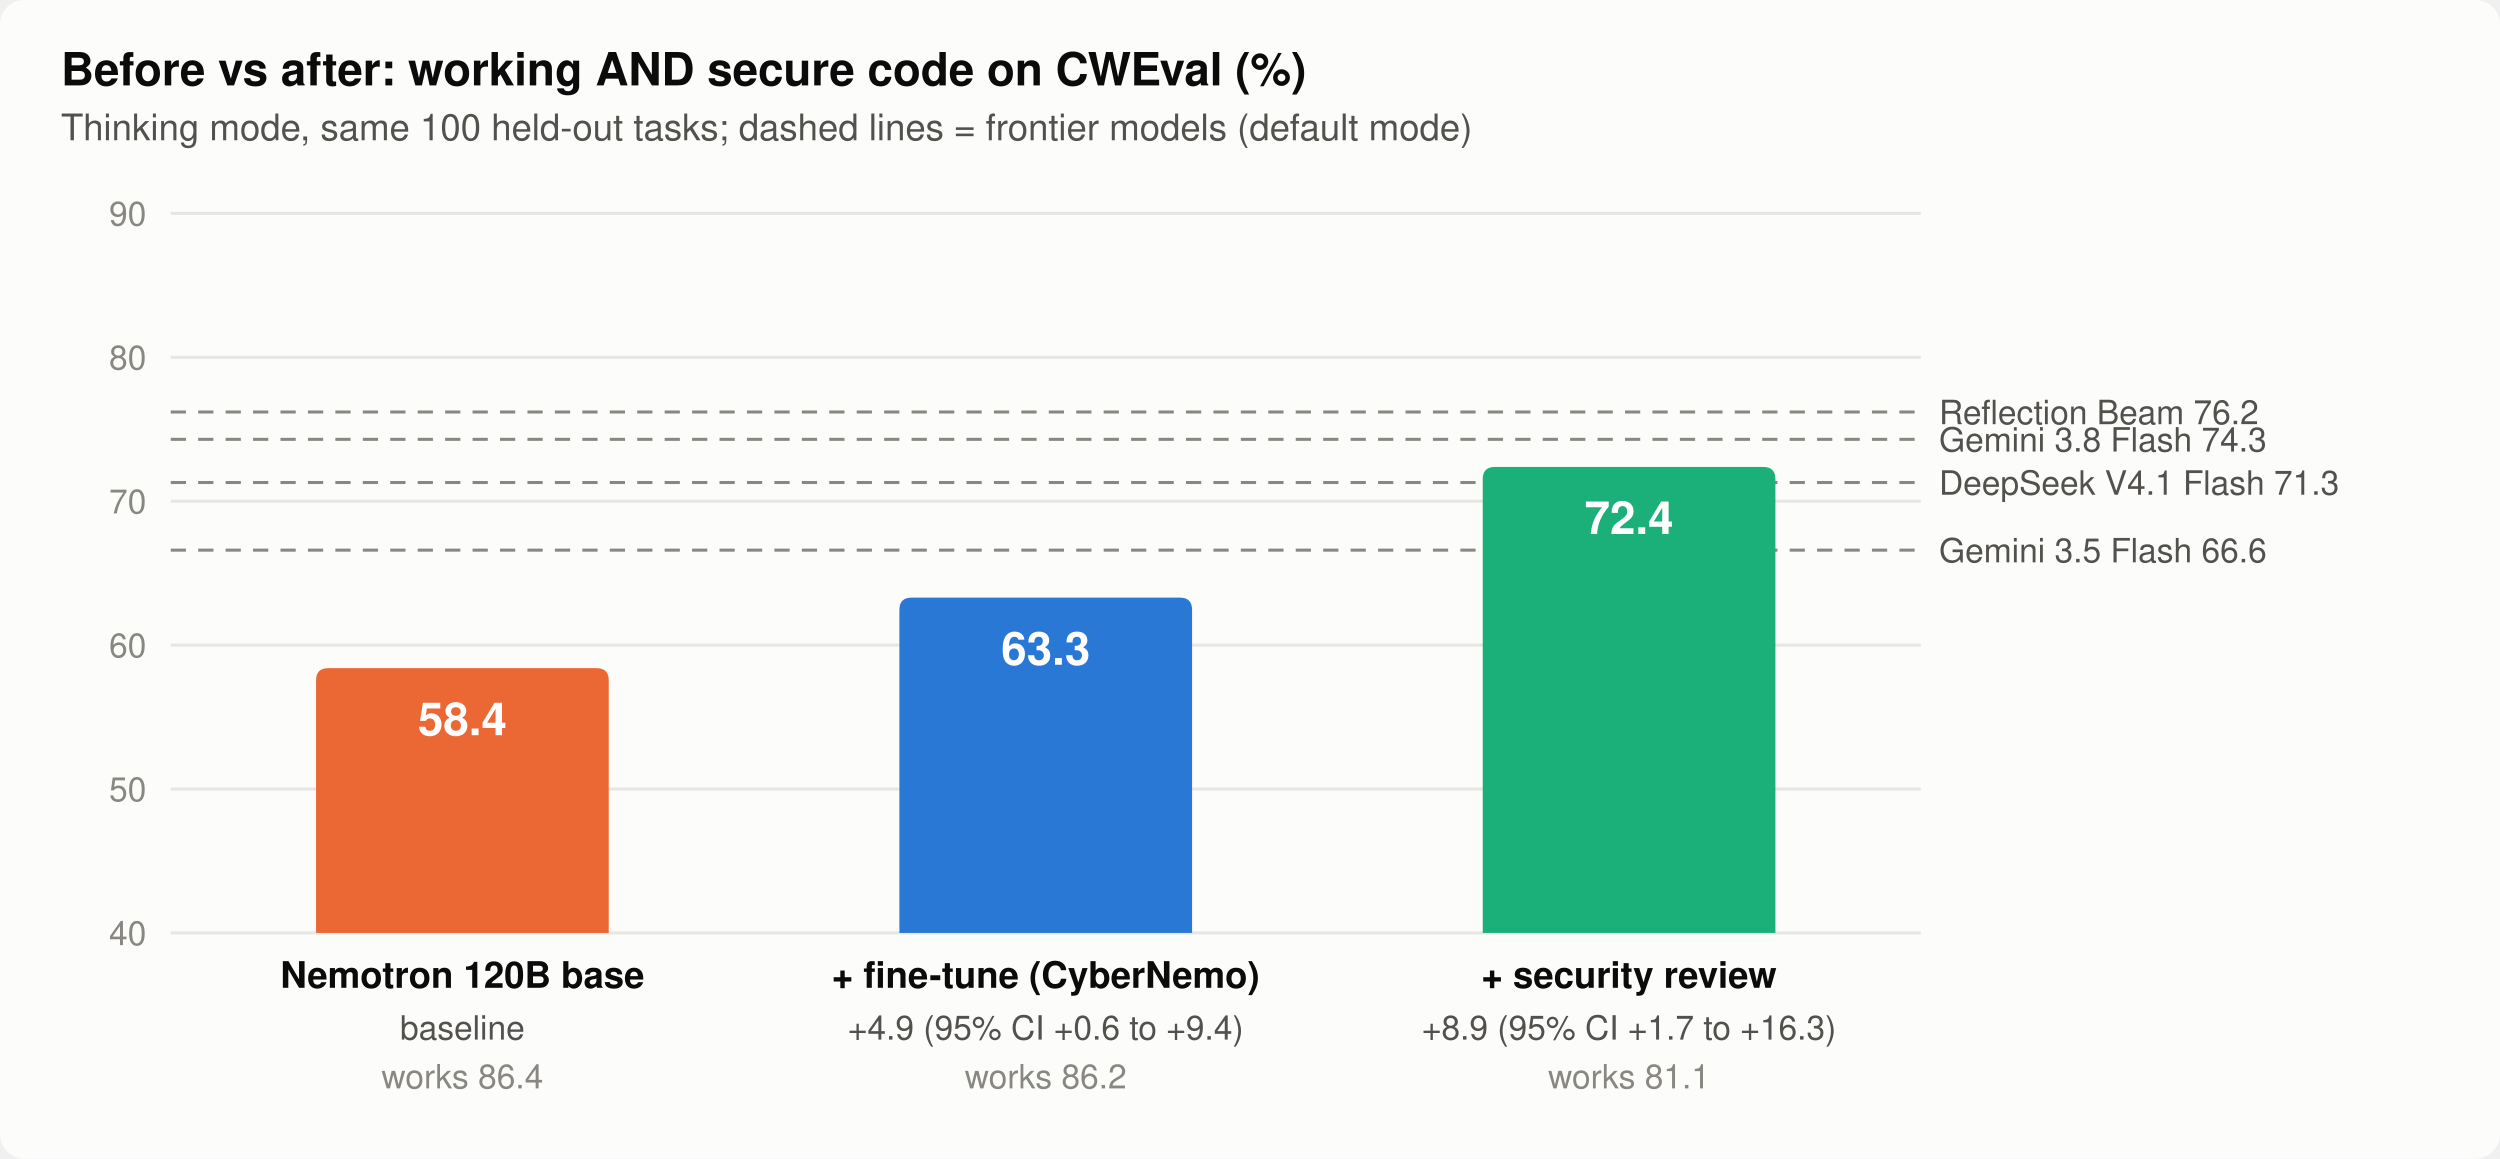
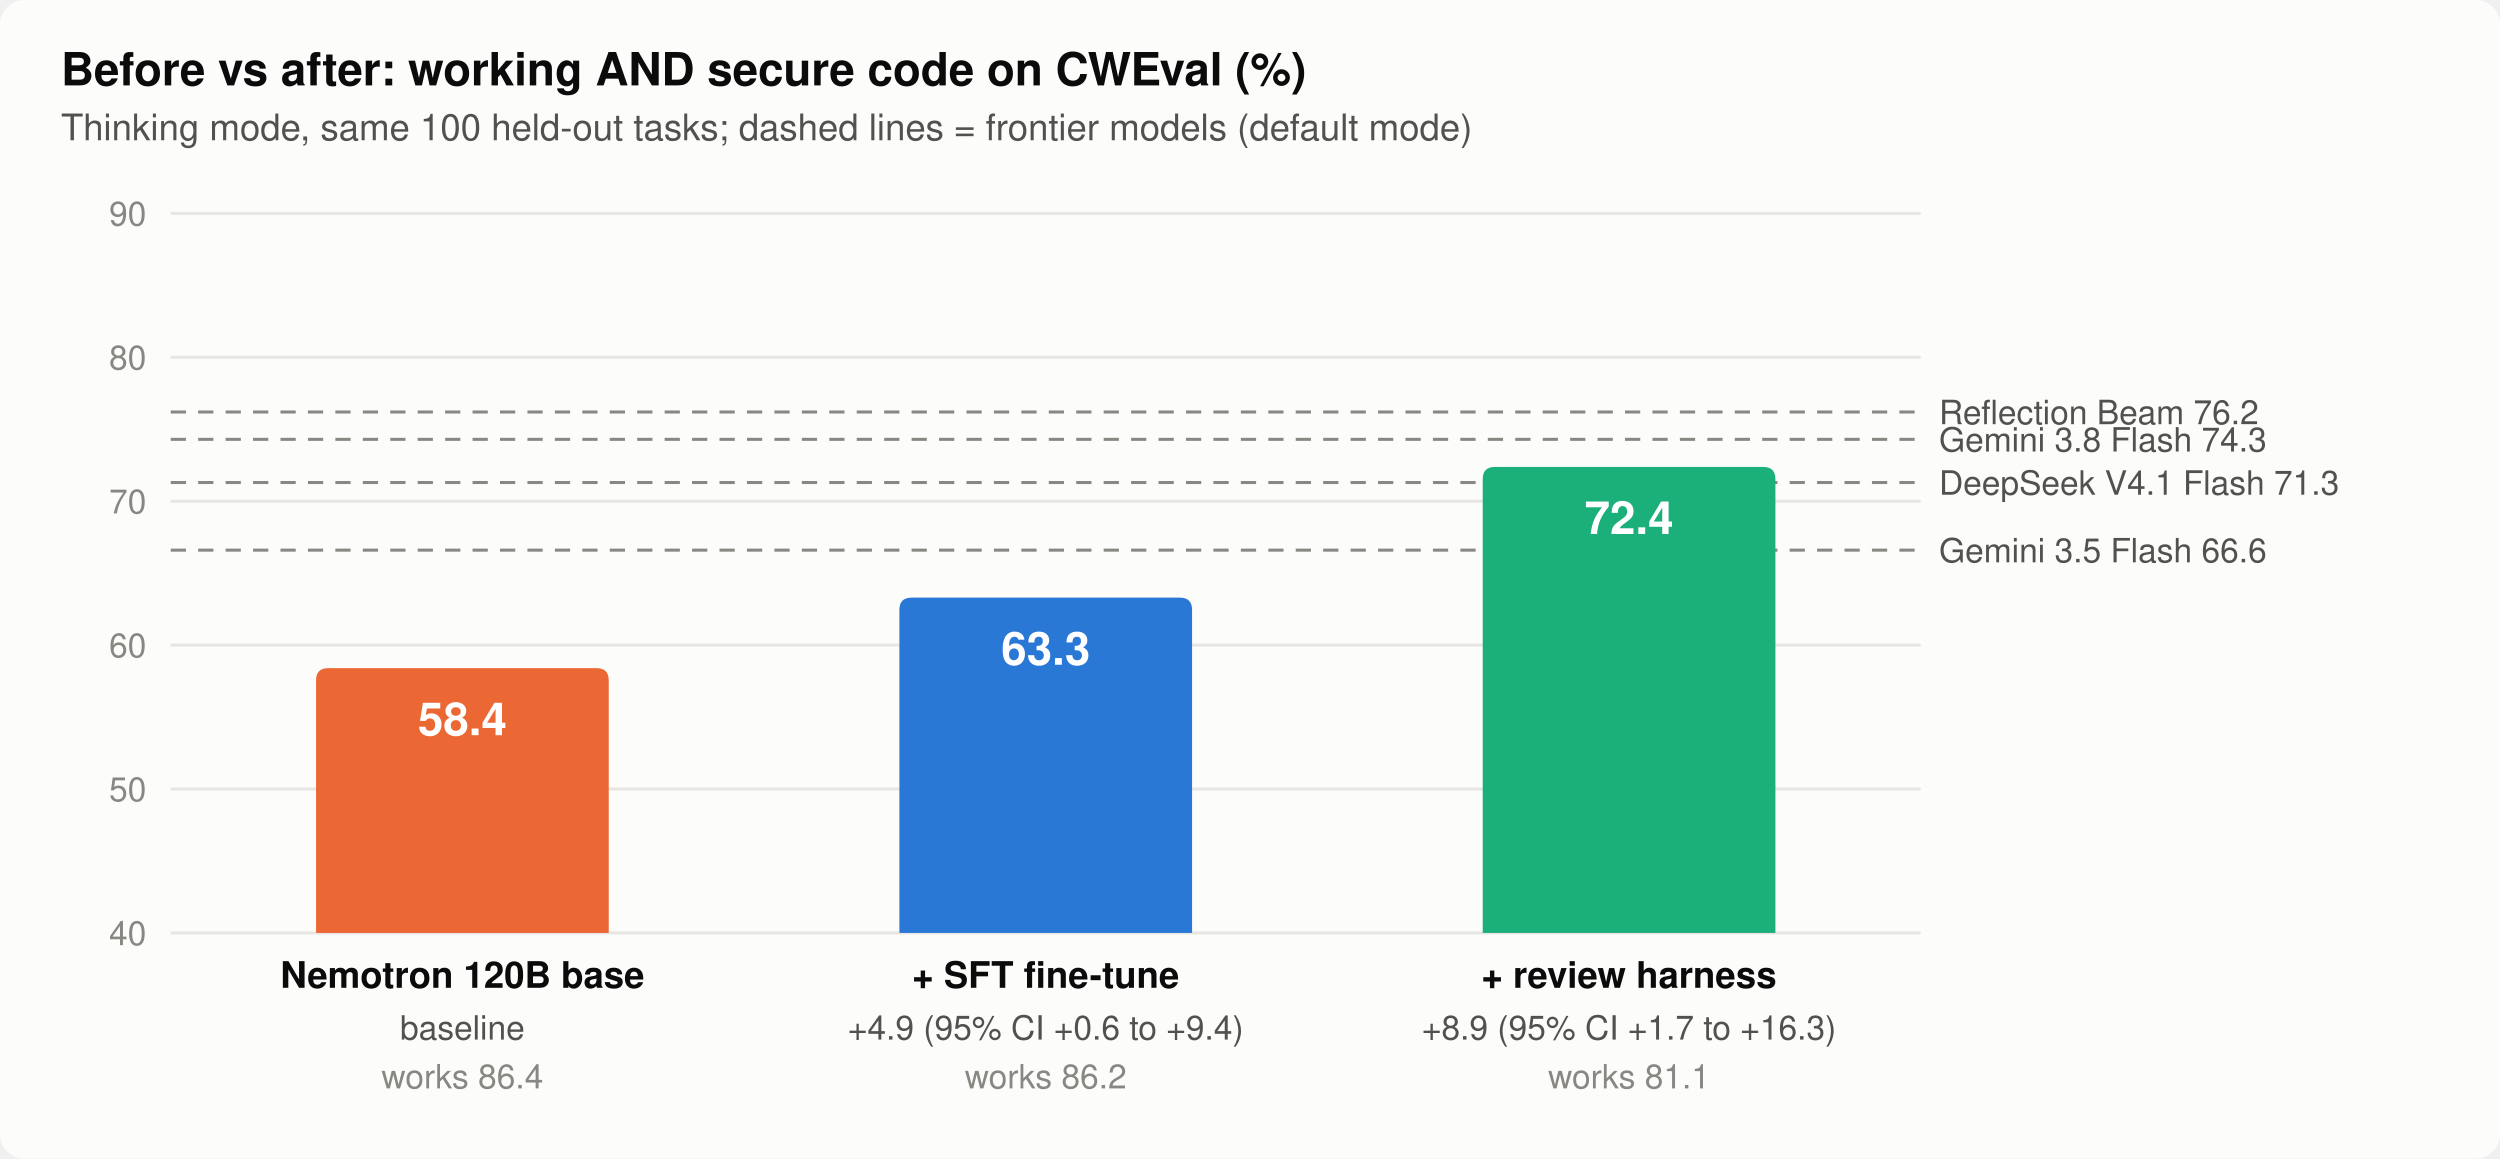
<svg xmlns="http://www.w3.org/2000/svg" width="820" height="380" viewBox="0 0 820 380" font-family="-apple-system,Segoe UI,Helvetica,Arial,sans-serif">
  <rect width="820" height="380" rx="8" fill="#fcfcfb" />
  <text x="20" y="28" font-size="15" font-weight="600" fill="#0b0b0b">Before vs after: working AND secure code on CWEval (%)</text>
  <text x="20" y="46" font-size="12" fill="#52514e">Thinking mode, same 100 held-out tasks; dashed lines = frontier models (default mode)</text>
  <line x1="56" y1="306.0" x2="630" y2="306.0" stroke="#e7e6e2" />
  <text x="48" y="310.0" font-size="11" fill="#898781" text-anchor="end">40</text>
  <line x1="56" y1="258.8" x2="630" y2="258.8" stroke="#e7e6e2" />
  <text x="48" y="262.8" font-size="11" fill="#898781" text-anchor="end">50</text>
  <line x1="56" y1="211.6" x2="630" y2="211.6" stroke="#e7e6e2" />
  <text x="48" y="215.6" font-size="11" fill="#898781" text-anchor="end">60</text>
  <line x1="56" y1="164.4" x2="630" y2="164.4" stroke="#e7e6e2" />
  <text x="48" y="168.4" font-size="11" fill="#898781" text-anchor="end">70</text>
  <line x1="56" y1="117.2" x2="630" y2="117.2" stroke="#e7e6e2" />
  <text x="48" y="121.2" font-size="11" fill="#898781" text-anchor="end">80</text>
  <line x1="56" y1="70.0" x2="630" y2="70.0" stroke="#e7e6e2" />
  <text x="48" y="74.0" font-size="11" fill="#898781" text-anchor="end">90</text>
  <line x1="56" y1="135.136" x2="630" y2="135.136" stroke="#898781" stroke-dasharray="5 4" />
  <text x="636" y="139.136" font-size="11" fill="#52514e">Reflection Beam 76.2</text>
  <line x1="56" y1="144.104" x2="630" y2="144.104" stroke="#898781" stroke-dasharray="5 4" />
  <text x="636" y="148.104" font-size="11" fill="#52514e">Gemini 3.8 Flash 74.3</text>
  <line x1="56" y1="158.264" x2="630" y2="158.264" stroke="#898781" stroke-dasharray="5 4" />
  <text x="636" y="162.264" font-size="11" fill="#52514e">DeepSeek V4.1 Flash 71.3</text>
  <line x1="56" y1="180.448" x2="630" y2="180.448" stroke="#898781" stroke-dasharray="5 4" />
  <text x="636" y="184.448" font-size="11" fill="#52514e">Gemini 3.5 Flash 66.6</text>
  <path d="M103.667,306.0 V223.152 Q103.667,219.152 107.667,219.152 H195.667 Q199.667,219.152 199.667,223.152 V306.0 Z" fill="#eb6834" />
  <text x="151.667" y="241.152" font-size="15" font-weight="700" fill="#ffffff" text-anchor="middle">58.4</text>
  <text x="151.667" y="324" font-size="12" font-weight="600" fill="#0b0b0b" text-anchor="middle">Nemotron 120B base</text>
  <text x="151.667" y="341" font-size="11" fill="#52514e" text-anchor="middle">baseline</text>
  <text x="151.667" y="357" font-size="11" fill="#898781" text-anchor="middle">works 86.4</text>
  <path d="M295.0,306.0 V200.024 Q295.0,196.024 299.0,196.024 H387.0 Q391.0,196.024 391.0,200.024 V306.0 Z" fill="#2a78d6" />
  <text x="343.0" y="218.024" font-size="15" font-weight="700" fill="#ffffff" text-anchor="middle">63.3</text>
-   <text x="343.0" y="324" font-size="12" font-weight="600" fill="#0b0b0b" text-anchor="middle">+ fine-tune (CyberNemo)</text>
+   <text x="343.0" y="324" font-size="12" font-weight="600" fill="#0b0b0b" text-anchor="middle">+ SFT fine-tune</text>
  <text x="343.0" y="341" font-size="11" fill="#52514e" text-anchor="middle">+4.9 (95% CI +0.6 to +9.4)</text>
  <text x="343.0" y="357" font-size="11" fill="#898781" text-anchor="middle">works 86.2</text>
  <path d="M486.333,306.0 V157.153 Q486.333,153.153 490.333,153.153 H578.333 Q582.333,153.153 582.333,157.153 V306.0 Z" fill="#1baf7a" />
  <text x="534.333" y="175.153" font-size="15" font-weight="700" fill="#ffffff" text-anchor="middle">72.4</text>
-   <text x="534.333" y="324" font-size="12" font-weight="600" fill="#0b0b0b" text-anchor="middle">+ security review</text>
+   <text x="534.333" y="324" font-size="12" font-weight="600" fill="#0b0b0b" text-anchor="middle">+ review harness</text>
  <text x="534.333" y="341" font-size="11" fill="#52514e" text-anchor="middle">+8.9 (95% CI +1.7 to +16.3)</text>
  <text x="534.333" y="357" font-size="11" fill="#898781" text-anchor="middle">works 81.1</text>
</svg>
